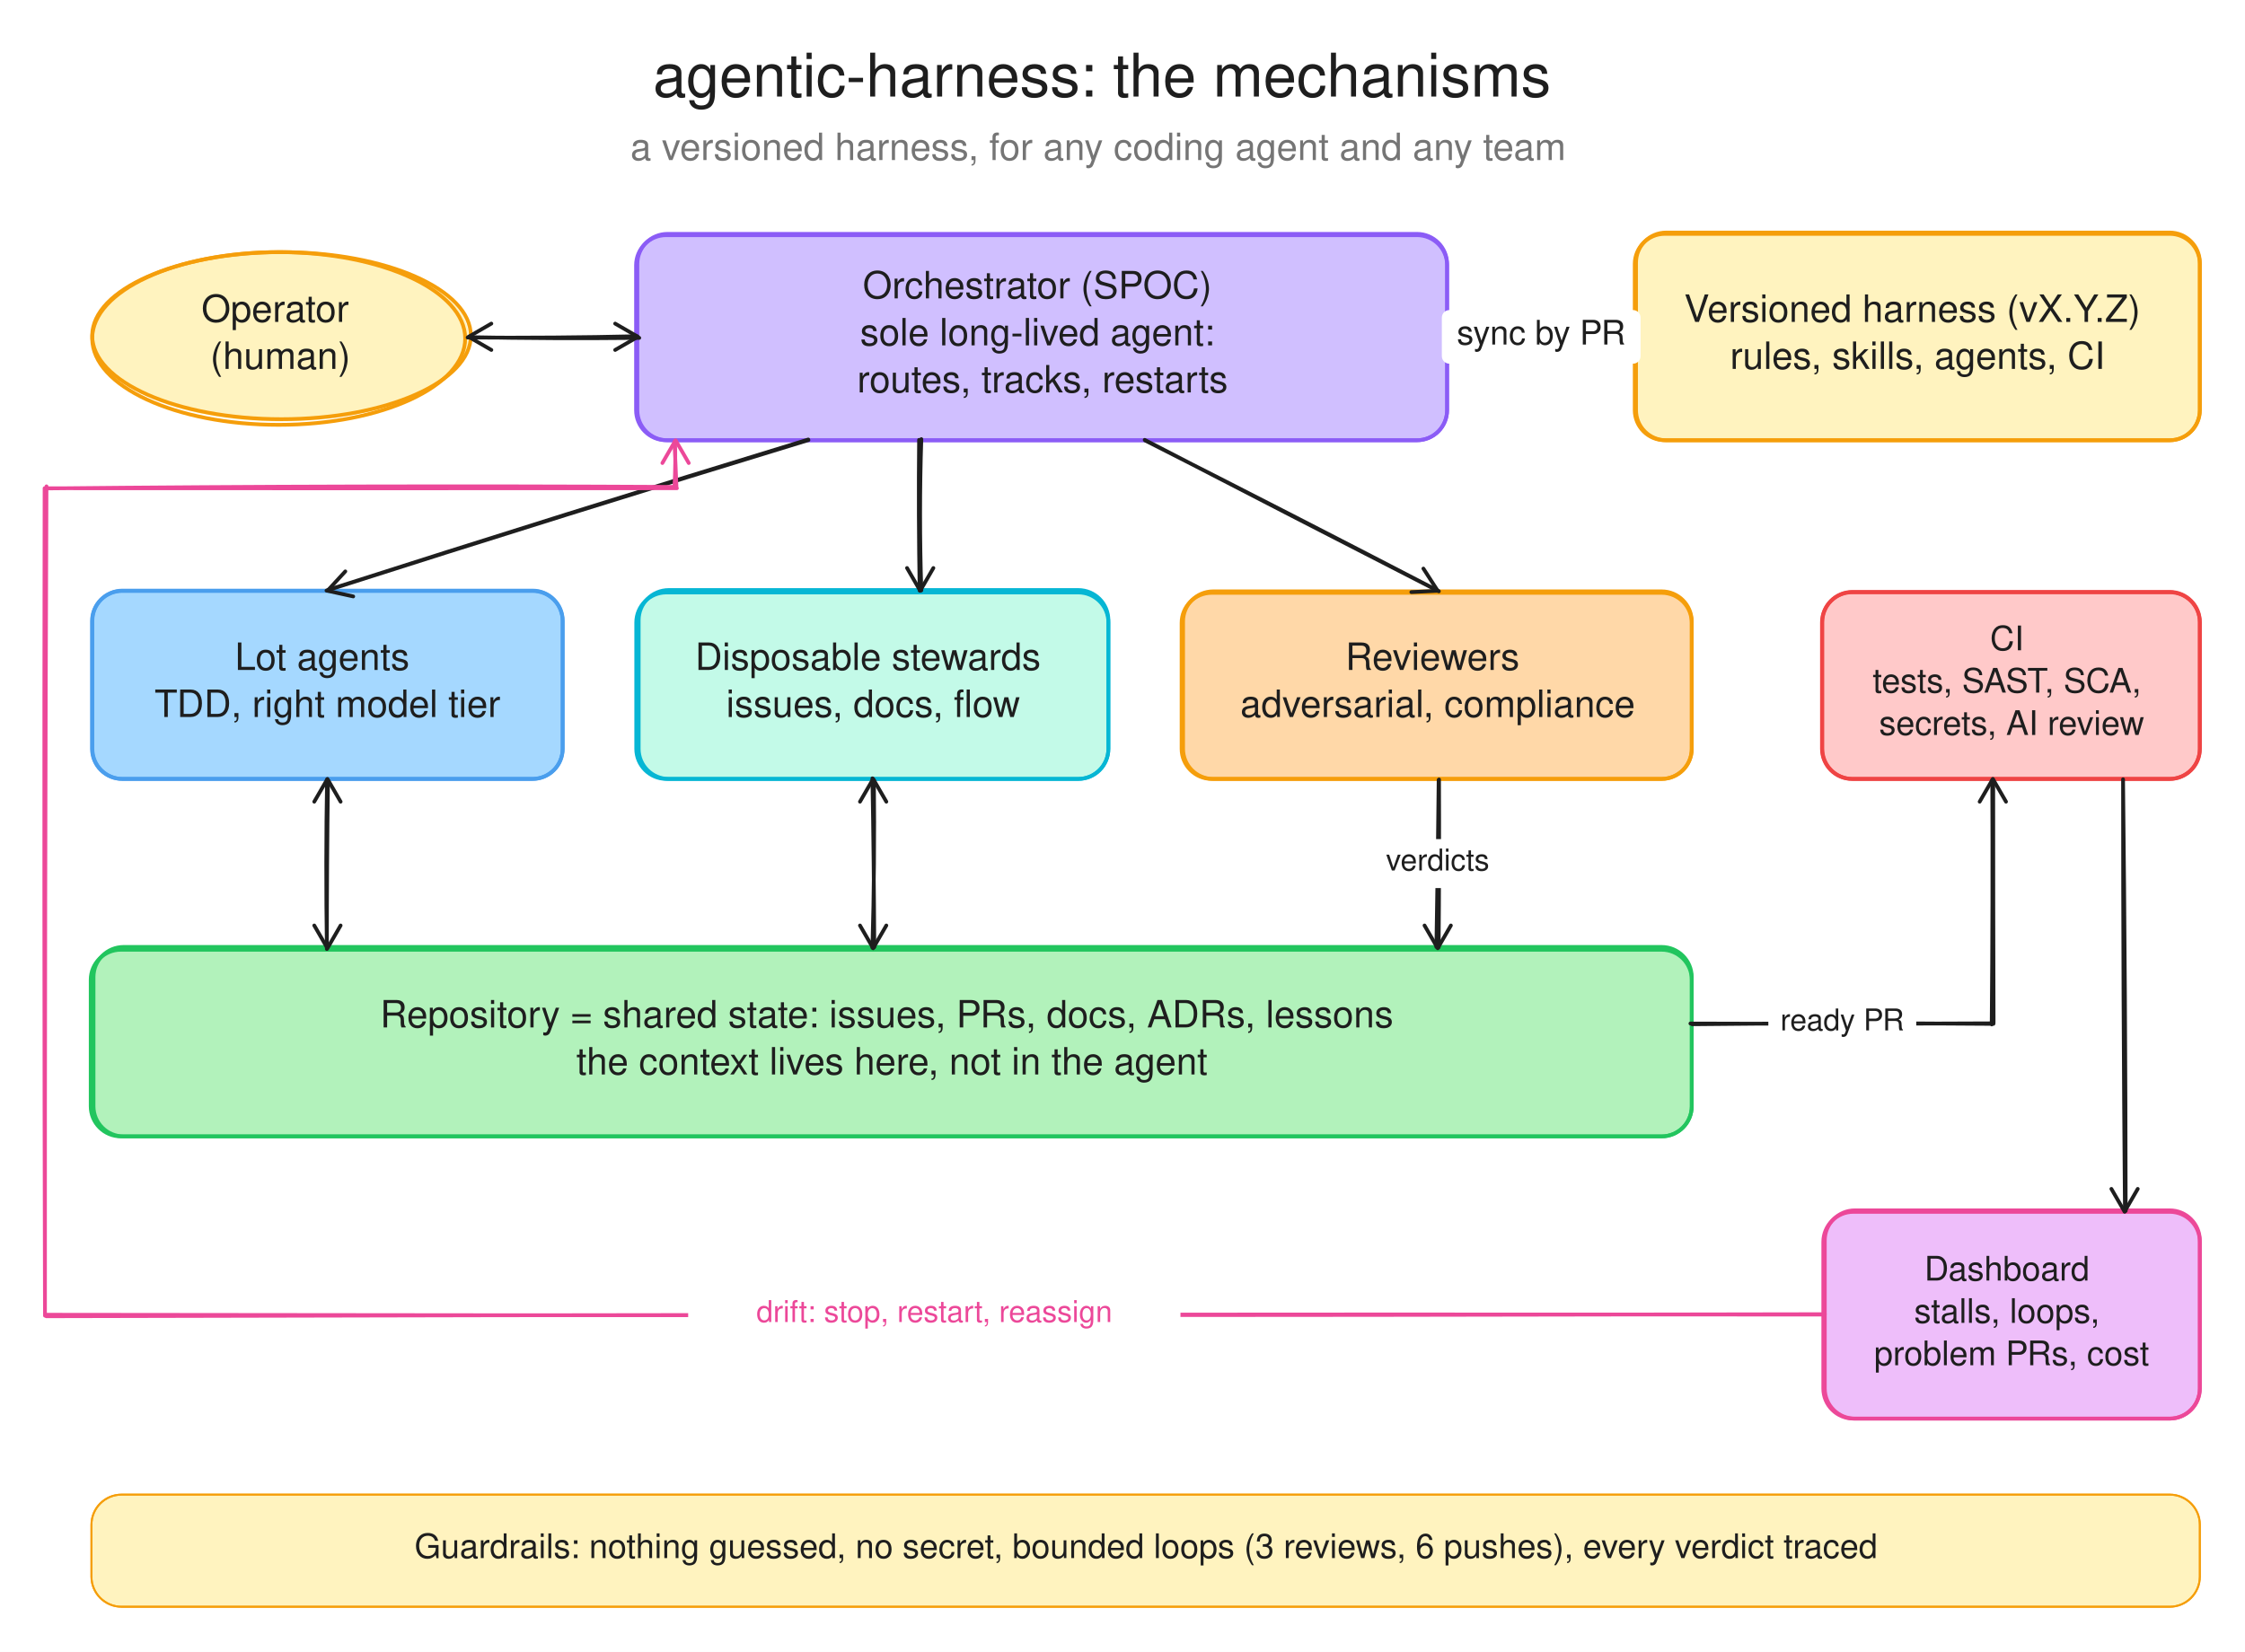
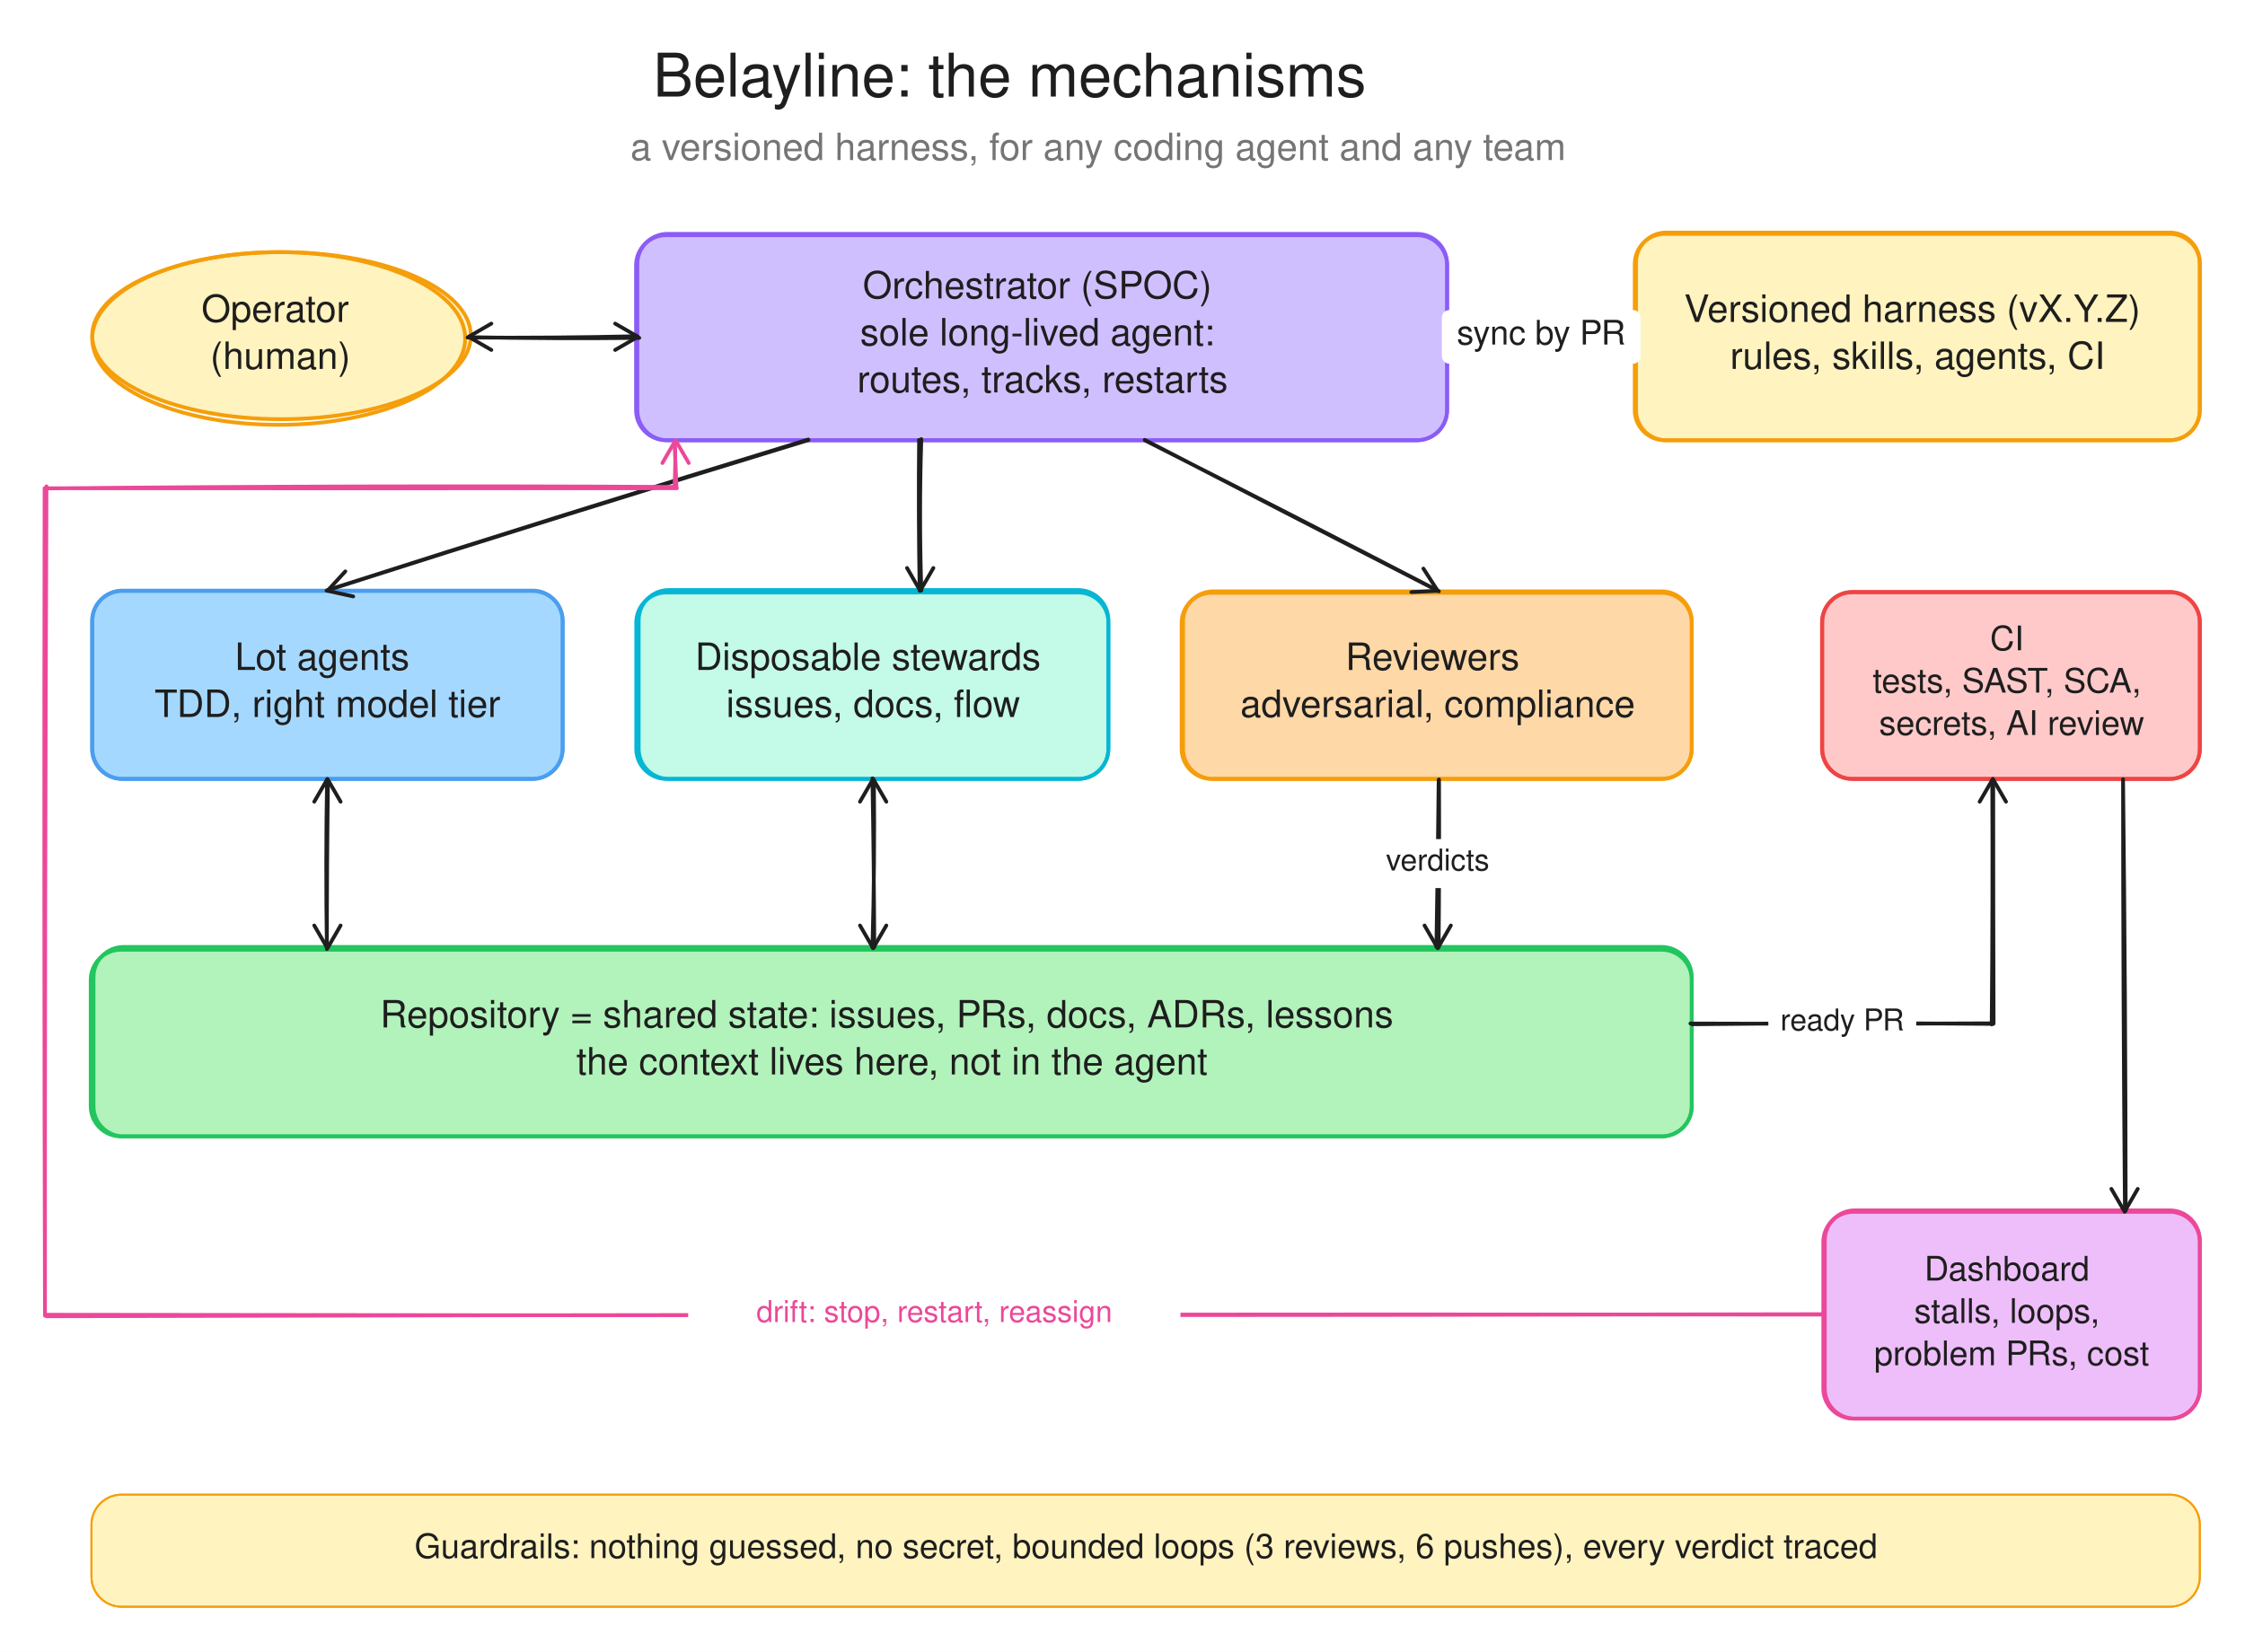
<svg xmlns="http://www.w3.org/2000/svg" viewBox="-9 -4 1193 878" width="1193" height="878" role="img">
  <rect x="-9" y="-4" width="1193" height="878" fill="#ffffff" />
  <text font-family="Segoe UI, Helvetica, Arial, sans-serif" font-size="32" fill="#1e1e1e" text-anchor="start" dominant-baseline="central">
-     <tspan x="338.0" y="40.0">agentic-harness: the mechanisms</tspan>
+     <tspan x="338.0" y="40.0">Belayline: the mechanisms</tspan>
  </text>
  <text font-family="Segoe UI, Helvetica, Arial, sans-serif" font-size="20" fill="#757575" text-anchor="start" dominant-baseline="central">
    <tspan x="326.0" y="76.5">a versioned harness, for any coding agent and any team</tspan>
  </text>
  <g opacity="1.0">
    <ellipse cx="140.0" cy="175.0" rx="100.0" ry="45.0" fill="#fff3bf" />
    <ellipse cx="139.1" cy="175.9" rx="99.1" ry="45.9" fill="none" stroke="#f59e0b" stroke-width="2" />
    <ellipse cx="140.6" cy="174.4" rx="100.6" ry="44.4" fill="none" stroke="#f59e0b" stroke-width="2" />
    <text font-family="Segoe UI, Helvetica, Arial, sans-serif" font-size="20" fill="#1e1e1e" text-anchor="middle" dominant-baseline="central">
      <tspan x="140.0" y="162.5">Operator</tspan>
      <tspan x="140.0" y="187.5">(human)</tspan>
    </text>
  </g>
  <g opacity="1.0">
    <rect x="330" y="120" width="430" height="110" rx="16" fill="#d0bfff" />
    <rect x="329.0" y="121.0" width="431.0" height="109.0" rx="16" fill="none" stroke="#8b5cf6" stroke-width="2" />
    <rect x="329.7" y="120.3" width="430.3" height="109.7" rx="16" fill="none" stroke="#8b5cf6" stroke-width="2" />
    <text font-family="Segoe UI, Helvetica, Arial, sans-serif" font-size="20" fill="#1e1e1e" text-anchor="middle" dominant-baseline="central">
      <tspan x="545.0" y="150.0">Orchestrator (SPOC)</tspan>
      <tspan x="545.0" y="175.0">sole long-lived agent:</tspan>
      <tspan x="545.0" y="200.0">routes, tracks, restarts</tspan>
    </text>
  </g>
  <path d="M240.3 175.2 Q284.5 176.1 330.7 175.6 M239.5 175.4 Q286.1 175.7 329.4 174.7" fill="none" stroke="#1e1e1e" stroke-width="2" stroke-linecap="round" />
  <path d="M317.9 168.0 L330.0 175.0 L317.9 182.0" fill="none" stroke="#1e1e1e" stroke-width="2" stroke-linecap="round" stroke-linejoin="round" />
  <path d="M252.1 182.0 L240.0 175.0 L252.1 168.0" fill="none" stroke="#1e1e1e" stroke-width="2" stroke-linecap="round" stroke-linejoin="round" />
  <g opacity="1.0">
    <rect x="860" y="120" width="300" height="110" rx="16" fill="#fff3bf" />
    <rect x="859.7" y="120.3" width="300.3" height="109.7" rx="16" fill="none" stroke="#f59e0b" stroke-width="2" />
    <rect x="860.4" y="119.6" width="299.6" height="110.4" rx="16" fill="none" stroke="#f59e0b" stroke-width="2" />
    <text font-family="Segoe UI, Helvetica, Arial, sans-serif" font-size="20" fill="#1e1e1e" text-anchor="middle" dominant-baseline="central">
      <tspan x="1010.0" y="162.5">Versioned harness (vX.Y.Z)</tspan>
      <tspan x="1010.0" y="187.5">rules, skills, agents, CI</tspan>
    </text>
  </g>
  <path d="M860.6 174.3 Q810.9 174.2 760.0 175.1 M860.4 175.1 Q811.1 176.1 760.4 175.6" fill="none" stroke="#1e1e1e" stroke-width="2" stroke-linecap="round" />
  <path d="M772.1 182.0 L760.0 175.0 L772.1 168.0" fill="none" stroke="#1e1e1e" stroke-width="2" stroke-linecap="round" stroke-linejoin="round" />
  <rect x="757.2" y="160.8" width="105.6" height="28.5" rx="4" fill="#ffffff" />
  <text font-family="Segoe UI, Helvetica, Arial, sans-serif" font-size="18" fill="#1e1e1e" text-anchor="middle" dominant-baseline="central">
    <tspan x="810.0" y="175.0">sync by PR</tspan>
  </text>
  <g opacity="1.0">
    <rect x="40" y="310" width="250" height="100" rx="16" fill="#a5d8ff" />
    <rect x="39.9" y="310.1" width="250.1" height="99.9" rx="16" fill="none" stroke="#4a9eed" stroke-width="2" />
    <rect x="40.1" y="309.9" width="249.9" height="100.1" rx="16" fill="none" stroke="#4a9eed" stroke-width="2" />
    <text font-family="Segoe UI, Helvetica, Arial, sans-serif" font-size="20" fill="#1e1e1e" text-anchor="middle" dominant-baseline="central">
      <tspan x="165.0" y="347.5">Lot agents</tspan>
      <tspan x="165.0" y="372.5">TDD, right model tier</tspan>
    </text>
  </g>
  <g opacity="1.0">
    <rect x="330" y="310" width="250" height="100" rx="16" fill="#c3fae8" />
    <rect x="330.4" y="309.6" width="249.6" height="100.4" rx="16" fill="none" stroke="#06b6d4" stroke-width="2" />
    <rect x="329.1" y="310.9" width="250.9" height="99.1" rx="16" fill="none" stroke="#06b6d4" stroke-width="2" />
    <text font-family="Segoe UI, Helvetica, Arial, sans-serif" font-size="20" fill="#1e1e1e" text-anchor="middle" dominant-baseline="central">
      <tspan x="455.0" y="347.5">Disposable stewards</tspan>
      <tspan x="455.0" y="372.5">issues, docs, flow</tspan>
    </text>
  </g>
  <g opacity="1.0">
    <rect x="620" y="310" width="270" height="100" rx="16" fill="#ffd8a8" />
    <rect x="619.7" y="310.3" width="270.3" height="99.7" rx="16" fill="none" stroke="#f59e0b" stroke-width="2" />
    <rect x="618.9" y="311.1" width="271.1" height="98.9" rx="16" fill="none" stroke="#f59e0b" stroke-width="2" />
    <text font-family="Segoe UI, Helvetica, Arial, sans-serif" font-size="20" fill="#1e1e1e" text-anchor="middle" dominant-baseline="central">
      <tspan x="755.0" y="347.5">Reviewers</tspan>
      <tspan x="755.0" y="372.5">adversarial, compliance</tspan>
    </text>
  </g>
  <path d="M420.5 229.6 Q291.7 269.0 165.1 309.6 M420.6 229.9 Q291.5 269.3 164.5 309.9" fill="none" stroke="#1e1e1e" stroke-width="2" stroke-linecap="round" />
  <path d="M178.7 313.0 L165.0 310.0 L174.5 299.7" fill="none" stroke="#1e1e1e" stroke-width="2" stroke-linecap="round" stroke-linejoin="round" />
  <path d="M480.6 229.4 Q479.3 268.9 480.6 309.8 M479.4 229.8 Q479.0 269.4 479.7 309.9" fill="none" stroke="#1e1e1e" stroke-width="2" stroke-linecap="round" />
  <path d="M487.0 297.9 L480.0 310.0 L473.0 297.9" fill="none" stroke="#1e1e1e" stroke-width="2" stroke-linecap="round" stroke-linejoin="round" />
  <path d="M599.3 229.8 Q677.9 270.5 755.6 310.3 M599.5 230.1 Q678.4 270.1 755.6 310.2" fill="none" stroke="#1e1e1e" stroke-width="2" stroke-linecap="round" />
  <path d="M747.4 298.2 L755.0 310.0 L741.0 310.7" fill="none" stroke="#1e1e1e" stroke-width="2" stroke-linecap="round" stroke-linejoin="round" />
  <g opacity="1.0">
    <rect x="40" y="500" width="850" height="100" rx="16" fill="#b2f2bb" />
    <rect x="40.7" y="499.3" width="849.3" height="100.7" rx="16" fill="none" stroke="#22c55e" stroke-width="2" />
    <rect x="39.2" y="500.8" width="850.8" height="99.2" rx="16" fill="none" stroke="#22c55e" stroke-width="2" />
    <text font-family="Segoe UI, Helvetica, Arial, sans-serif" font-size="20" fill="#1e1e1e" text-anchor="middle" dominant-baseline="central">
      <tspan x="465.0" y="537.5">Repository = shared state: issues, PRs, docs, ADRs, lessons</tspan>
      <tspan x="465.0" y="562.5">the context lives here, not in the agent</tspan>
    </text>
  </g>
  <path d="M164.8 410.3 Q164.0 454.0 164.7 500.4 M165.3 410.8 Q164.7 455.5 164.7 499.8" fill="none" stroke="#1e1e1e" stroke-width="2" stroke-linecap="round" />
  <path d="M172.0 487.9 L165.0 500.0 L158.0 487.9" fill="none" stroke="#1e1e1e" stroke-width="2" stroke-linecap="round" stroke-linejoin="round" />
  <path d="M158.0 422.1 L165.0 410.0 L172.0 422.1" fill="none" stroke="#1e1e1e" stroke-width="2" stroke-linecap="round" stroke-linejoin="round" />
  <path d="M455.4 410.7 Q455.9 455.3 454.6 499.7 M454.6 409.7 Q455.4 454.9 455.6 499.4" fill="none" stroke="#1e1e1e" stroke-width="2" stroke-linecap="round" />
  <path d="M462.0 487.9 L455.0 500.0 L448.0 487.9" fill="none" stroke="#1e1e1e" stroke-width="2" stroke-linecap="round" stroke-linejoin="round" />
  <path d="M448.0 422.1 L455.0 410.0 L462.0 422.1" fill="none" stroke="#1e1e1e" stroke-width="2" stroke-linecap="round" stroke-linejoin="round" />
  <path d="M755.7 410.3 Q755.9 455.0 755.5 499.5 M755.5 410.5 Q755.1 454.3 754.3 499.3" fill="none" stroke="#1e1e1e" stroke-width="2" stroke-linecap="round" />
  <path d="M762.0 487.9 L755.0 500.0 L748.0 487.9" fill="none" stroke="#1e1e1e" stroke-width="2" stroke-linecap="round" stroke-linejoin="round" />
  <rect x="715.7" y="442.0" width="78.6" height="26.0" rx="4" fill="#ffffff" />
  <text font-family="Segoe UI, Helvetica, Arial, sans-serif" font-size="16" fill="#1e1e1e" text-anchor="middle" dominant-baseline="central">
    <tspan x="755.0" y="455.0">verdicts</tspan>
  </text>
  <g opacity="1.0">
    <rect x="960" y="310" width="200" height="100" rx="16" fill="#ffc9c9" />
    <rect x="959.4" y="310.6" width="200.6" height="99.4" rx="16" fill="none" stroke="#ef4444" stroke-width="2" />
    <rect x="959.2" y="310.8" width="200.8" height="99.2" rx="16" fill="none" stroke="#ef4444" stroke-width="2" />
    <text font-family="Segoe UI, Helvetica, Arial, sans-serif" font-size="18" fill="#1e1e1e" text-anchor="middle" dominant-baseline="central">
      <tspan x="1060.0" y="337.5">CI</tspan>
      <tspan x="1060.0" y="360.0">tests, SAST, SCA,</tspan>
      <tspan x="1060.0" y="382.5">secrets, AI review</tspan>
    </text>
  </g>
  <path d="M890.2 540.4 Q969.4 539.5 1050.3 540.2 M889.3 540.0 Q969.4 540.3 1050.4 539.9 M1050.4 539.3 Q1050.2 476.1 1050.2 410.6 M1049.4 540.5 Q1050.0 475.9 1049.7 410.6" fill="none" stroke="#1e1e1e" stroke-width="2" stroke-linecap="round" />
  <path d="M1043.0 422.1 L1050.0 410.0 L1057.0 422.1" fill="none" stroke="#1e1e1e" stroke-width="2" stroke-linecap="round" stroke-linejoin="round" />
  <rect x="930.7" y="527.0" width="78.6" height="26.0" rx="4" fill="#ffffff" />
  <text font-family="Segoe UI, Helvetica, Arial, sans-serif" font-size="16" fill="#1e1e1e" text-anchor="middle" dominant-baseline="central">
    <tspan x="970.0" y="540.0">ready PR</tspan>
  </text>
  <g opacity="1.0">
    <rect x="960" y="640" width="200" height="110" rx="16" fill="#eebefa" />
    <rect x="960.7" y="639.3" width="199.3" height="110.7" rx="16" fill="none" stroke="#ec4899" stroke-width="2" />
    <rect x="959.9" y="640.1" width="200.1" height="109.9" rx="16" fill="none" stroke="#ec4899" stroke-width="2" />
    <text font-family="Segoe UI, Helvetica, Arial, sans-serif" font-size="18" fill="#1e1e1e" text-anchor="middle" dominant-baseline="central">
      <tspan x="1060.0" y="672.5">Dashboard</tspan>
      <tspan x="1060.0" y="695.0">stalls, loops,</tspan>
      <tspan x="1060.0" y="717.5">problem PRs, cost</tspan>
    </text>
  </g>
  <path d="M1119.2 410.4 Q1119.2 525.8 1120.2 639.9 M1119.2 410.2 Q1120.5 525.8 1120.6 639.6" fill="none" stroke="#1e1e1e" stroke-width="2" stroke-linecap="round" />
  <path d="M1127.0 627.9 L1120.0 640.0 L1113.0 627.9" fill="none" stroke="#1e1e1e" stroke-width="2" stroke-linecap="round" stroke-linejoin="round" />
  <path d="M960.4 694.7 Q486.5 694.4 15.6 695.6 M960.7 694.5 Q486.8 695.5 15.3 694.8 M14.9 694.7 Q14.3 475.9 14.7 255.5 M14.9 695.3 Q14.8 474.6 15.7 254.5 M15.2 255.5 Q181.7 255.6 350.7 255.5 M15.7 255.6 Q181.5 253.9 349.7 254.8 M350.5 255.5 Q350.0 242.4 349.4 230.8 M349.4 255.3 Q350.1 241.5 349.7 230.3" fill="none" stroke="#ec4899" stroke-width="2" stroke-linecap="round" />
  <path d="M343.0 242.1 L350.0 230.0 L357.0 242.1" fill="none" stroke="#ec4899" stroke-width="2" stroke-linecap="round" stroke-linejoin="round" />
  <rect x="356.7" y="682.0" width="261.6" height="26.0" rx="4" fill="#ffffff" />
  <text font-family="Segoe UI, Helvetica, Arial, sans-serif" font-size="16" fill="#ec4899" text-anchor="middle" dominant-baseline="central">
    <tspan x="487.5" y="695.0">drift: stop, restart, reassign</tspan>
  </text>
  <g opacity="1.0">
    <rect x="40" y="790" width="1120" height="60" rx="16" fill="#fff3bf" />
    <rect x="39.6" y="790.4" width="1120.4" height="59.6" rx="16" fill="none" stroke="#f59e0b" stroke-width="1" />
    <rect x="39.6" y="790.4" width="1120.4" height="59.6" rx="16" fill="none" stroke="#f59e0b" stroke-width="1" />
    <text font-family="Segoe UI, Helvetica, Arial, sans-serif" font-size="18" fill="#1e1e1e" text-anchor="middle" dominant-baseline="central">
      <tspan x="600.0" y="820.0">Guardrails: nothing guessed, no secret, bounded loops (3 reviews, 6 pushes), every verdict traced</tspan>
    </text>
  </g>
</svg>
